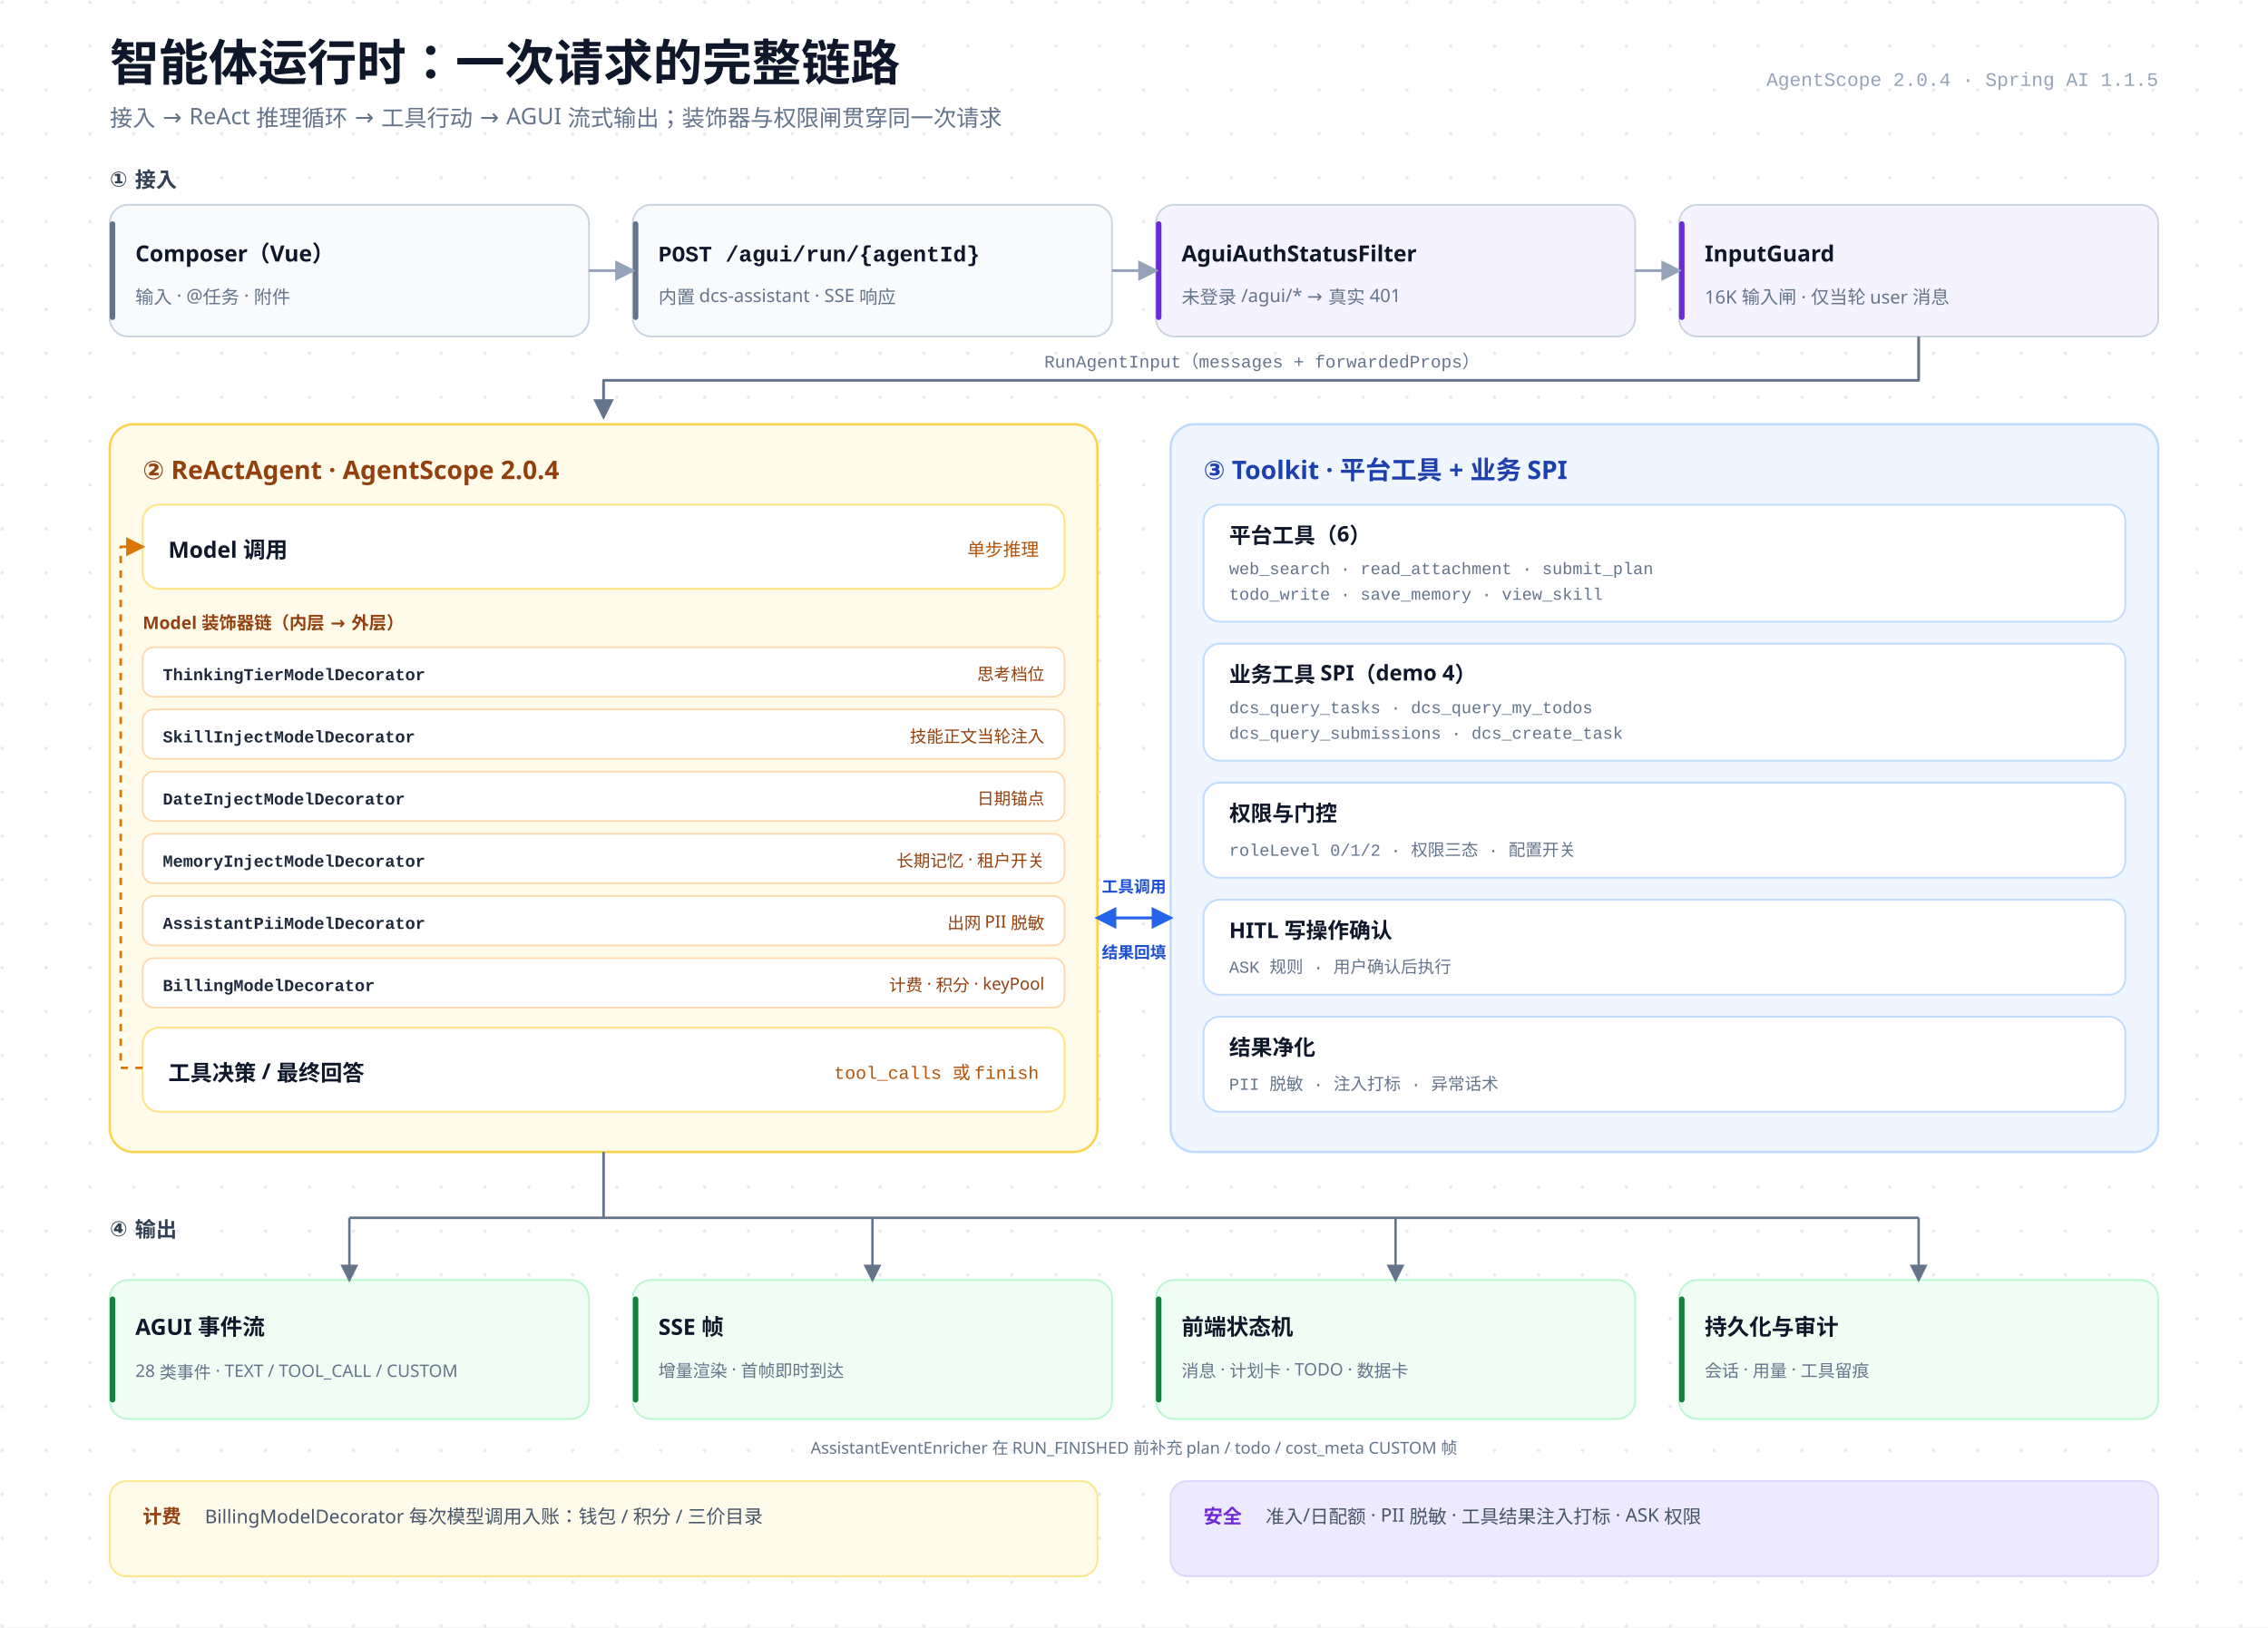
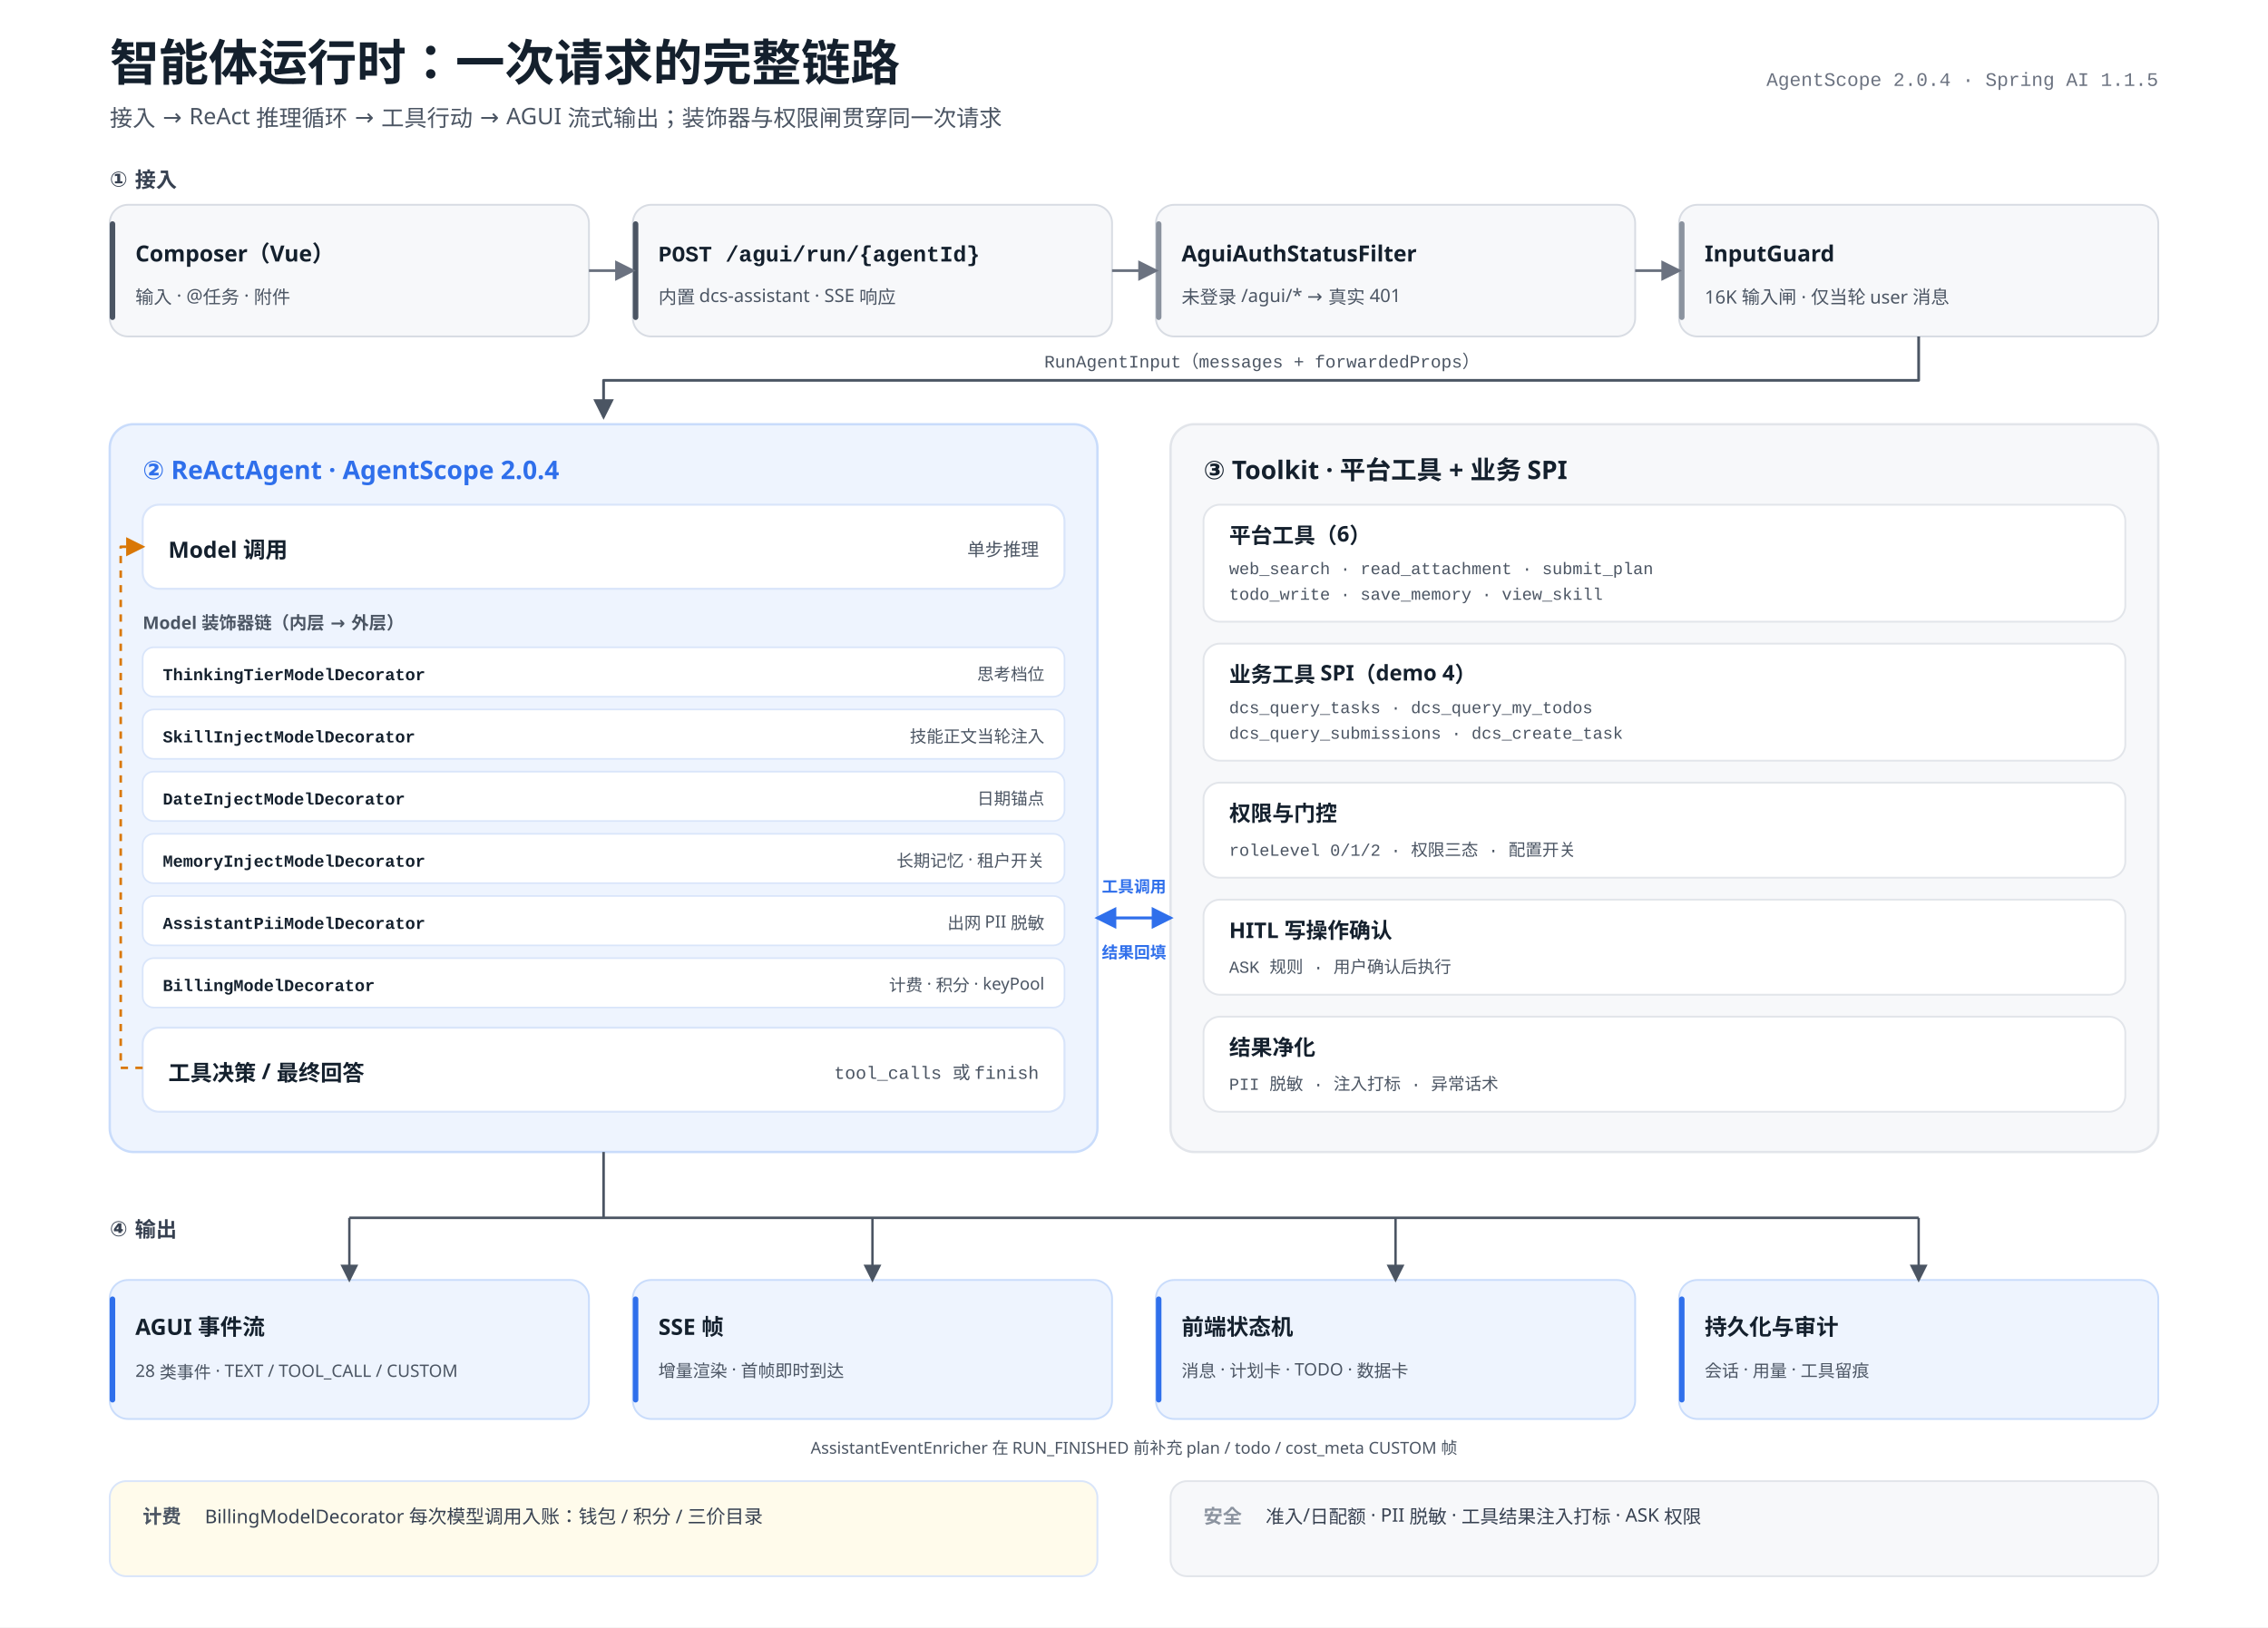
<svg xmlns="http://www.w3.org/2000/svg" width="1240" height="890" viewBox="0 0 1240 890" role="img" aria-label="智能体请求链路">
  <defs>
    <marker id="ar-94a3b8" viewBox="0 0 10 10" refX="8.6" refY="5" markerWidth="7.5" markerHeight="7.5" orient="auto-start-reverse">
-       <path d="M 0 0 L 10 5 L 0 10 z" fill="#94a3b8" />
+       <path d="M 0 0 L 10 5 L 0 10 z" fill="#6b7280" />
    </marker>
    <marker id="ar-64748b" viewBox="0 0 10 10" refX="8.6" refY="5" markerWidth="7.5" markerHeight="7.5" orient="auto-start-reverse">
-       <path d="M 0 0 L 10 5 L 0 10 z" fill="#64748b" />
+       <path d="M 0 0 L 10 5 L 0 10 z" fill="#4b5563" />
    </marker>
    <marker id="ar-475569" viewBox="0 0 10 10" refX="8.6" refY="5" markerWidth="7.5" markerHeight="7.5" orient="auto-start-reverse">
-       <path d="M 0 0 L 10 5 L 0 10 z" fill="#475569" />
+       <path d="M 0 0 L 10 5 L 0 10 z" fill="#374151" />
    </marker>
    <marker id="ar-0f766e" viewBox="0 0 10 10" refX="8.6" refY="5" markerWidth="7.5" markerHeight="7.5" orient="auto-start-reverse">
      <path d="M 0 0 L 10 5 L 0 10 z" fill="#0f766e" />
    </marker>
    <marker id="ar-0d9488" viewBox="0 0 10 10" refX="8.6" refY="5" markerWidth="7.5" markerHeight="7.5" orient="auto-start-reverse">
      <path d="M 0 0 L 10 5 L 0 10 z" fill="#0d9488" />
    </marker>
    <marker id="ar-d97706" viewBox="0 0 10 10" refX="8.6" refY="5" markerWidth="7.5" markerHeight="7.5" orient="auto-start-reverse">
      <path d="M 0 0 L 10 5 L 0 10 z" fill="#d97706" />
    </marker>
    <marker id="ar-b45309" viewBox="0 0 10 10" refX="8.6" refY="5" markerWidth="7.5" markerHeight="7.5" orient="auto-start-reverse">
      <path d="M 0 0 L 10 5 L 0 10 z" fill="#b45309" />
    </marker>
    <marker id="ar-1d4ed8" viewBox="0 0 10 10" refX="8.6" refY="5" markerWidth="7.5" markerHeight="7.5" orient="auto-start-reverse">
-       <path d="M 0 0 L 10 5 L 0 10 z" fill="#1d4ed8" />
+       <path d="M 0 0 L 10 5 L 0 10 z" fill="#2f6feb" />
    </marker>
    <marker id="ar-2563eb" viewBox="0 0 10 10" refX="8.6" refY="5" markerWidth="7.5" markerHeight="7.5" orient="auto-start-reverse">
-       <path d="M 0 0 L 10 5 L 0 10 z" fill="#2563eb" />
+       <path d="M 0 0 L 10 5 L 0 10 z" fill="#2f6feb" />
    </marker>
    <marker id="ar-6d28d9" viewBox="0 0 10 10" refX="8.6" refY="5" markerWidth="7.5" markerHeight="7.5" orient="auto-start-reverse">
-       <path d="M 0 0 L 10 5 L 0 10 z" fill="#6d28d9" />
+       <path d="M 0 0 L 10 5 L 0 10 z" fill="#8b939f" />
    </marker>
    <marker id="ar-15803d" viewBox="0 0 10 10" refX="8.6" refY="5" markerWidth="7.5" markerHeight="7.5" orient="auto-start-reverse">
-       <path d="M 0 0 L 10 5 L 0 10 z" fill="#15803d" />
+       <path d="M 0 0 L 10 5 L 0 10 z" fill="#8b939f" />
    </marker>
    <marker id="ar-cbd5e1" viewBox="0 0 10 10" refX="8.6" refY="5" markerWidth="7.5" markerHeight="7.5" orient="auto-start-reverse">
-       <path d="M 0 0 L 10 5 L 0 10 z" fill="#cbd5e1" />
+       <path d="M 0 0 L 10 5 L 0 10 z" fill="#d8dce3" />
    </marker>
    <marker id="ar-b91c1c" viewBox="0 0 10 10" refX="8.6" refY="5" markerWidth="7.5" markerHeight="7.5" orient="auto-start-reverse">
      <path d="M 0 0 L 10 5 L 0 10 z" fill="#b91c1c" />
    </marker>
    <pattern id="dots" width="24" height="24" patternUnits="userSpaceOnUse">
-       <circle cx="1.2" cy="1.2" r="0.95" fill="#cbd5e1" opacity="0.5" />
+       <circle cx="1.2" cy="1.2" r="0.95" fill="#d8dce3" opacity="0.5" />
    </pattern>
    <filter id="soft" x="-12%" y="-12%" width="130%" height="135%">
-       <feDropShadow dx="0" dy="2.5" stdDeviation="3.2" flood-color="#0f172a" flood-opacity="0.09" />
+       <feDropShadow dx="0" dy="2.5" stdDeviation="3.2" flood-color="#14202d" flood-opacity="0.09" />
    </filter>
  </defs>
  <rect x="0" y="0" width="1240" height="890" rx="0" fill="#ffffff" stroke="none" stroke-width="1.2" />
-   <rect x="0" y="0" width="1240" height="890" rx="0" fill="url(#dots)" stroke="none" stroke-width="1.2" />
-   <text x="60" y="44" font-family="'Noto Sans SC','Source Han Sans SC','PingFang SC','Microsoft YaHei','Hiragino Sans GB',sans-serif" font-size="27" fill="#0f172a" font-weight="700" text-anchor="start">智能体运行时：一次请求的完整链路</text>
-   <text x="60" y="69" font-family="'Noto Sans SC','Source Han Sans SC','PingFang SC','Microsoft YaHei','Hiragino Sans GB',sans-serif" font-size="12.5" fill="#64748b" font-weight="400" text-anchor="start">接入 → ReAct 推理循环 → 工具行动 → AGUI 流式输出；装饰器与权限闸贯穿同一次请求</text>
-   <text x="1180" y="47" font-family="'JetBrains Mono','SFMono-Regular',Consolas,'Liberation Mono','Courier New',monospace" font-size="10.5" fill="#94a3b8" font-weight="400" text-anchor="end">AgentScope 2.0.4 · Spring AI 1.1.5</text>
-   <text x="60" y="102" font-family="'Noto Sans SC','Source Han Sans SC','PingFang SC','Microsoft YaHei','Hiragino Sans GB',sans-serif" font-size="11.5" fill="#334155" font-weight="700" text-anchor="start">① 接入</text>
-   <rect x="60" y="112" width="262" height="72" rx="10" fill="#f8fafc" stroke="#cbd5e1" stroke-width="1.0" />
-   <rect x="60" y="121" width="3" height="54" rx="1.5" fill="#64748b" stroke="none" stroke-width="1.2" />
-   <text x="74" y="143" font-family="'Noto Sans SC','Source Han Sans SC','PingFang SC','Microsoft YaHei','Hiragino Sans GB',sans-serif" font-size="12.2" fill="#0f172a" font-weight="600" text-anchor="start">Composer（Vue）</text>
-   <text x="74" y="166" font-family="'Noto Sans SC','Source Han Sans SC','PingFang SC','Microsoft YaHei','Hiragino Sans GB',sans-serif" font-size="10.0" fill="#64748b" font-weight="400" text-anchor="start">输入 · @任务 · 附件</text>
-   <rect x="346" y="112" width="262" height="72" rx="10" fill="#f8fafc" stroke="#cbd5e1" stroke-width="1.0" />
-   <rect x="346" y="121" width="3" height="54" rx="1.5" fill="#64748b" stroke="none" stroke-width="1.2" />
-   <text x="360" y="143" font-family="'JetBrains Mono','SFMono-Regular',Consolas,'Liberation Mono','Courier New',monospace" font-size="12.2" fill="#0f172a" font-weight="600" text-anchor="start">POST /agui/run/{agentId}</text>
-   <text x="360" y="166" font-family="'Noto Sans SC','Source Han Sans SC','PingFang SC','Microsoft YaHei','Hiragino Sans GB',sans-serif" font-size="10.0" fill="#64748b" font-weight="400" text-anchor="start">内置 dcs-assistant · SSE 响应</text>
-   <rect x="632" y="112" width="262" height="72" rx="10" fill="#f5f3ff" stroke="#cbd5e1" stroke-width="1.0" />
-   <rect x="632" y="121" width="3" height="54" rx="1.5" fill="#6d28d9" stroke="none" stroke-width="1.2" />
-   <text x="646" y="143" font-family="'Noto Sans SC','Source Han Sans SC','PingFang SC','Microsoft YaHei','Hiragino Sans GB',sans-serif" font-size="12.2" fill="#0f172a" font-weight="600" text-anchor="start">AguiAuthStatusFilter</text>
-   <text x="646" y="166" font-family="'Noto Sans SC','Source Han Sans SC','PingFang SC','Microsoft YaHei','Hiragino Sans GB',sans-serif" font-size="10.0" fill="#64748b" font-weight="400" text-anchor="start">未登录 /agui/* → 真实 401</text>
-   <rect x="918" y="112" width="262" height="72" rx="10" fill="#f5f3ff" stroke="#cbd5e1" stroke-width="1.0" />
-   <rect x="918" y="121" width="3" height="54" rx="1.5" fill="#6d28d9" stroke="none" stroke-width="1.2" />
-   <text x="932" y="143" font-family="'Noto Sans SC','Source Han Sans SC','PingFang SC','Microsoft YaHei','Hiragino Sans GB',sans-serif" font-size="12.2" fill="#0f172a" font-weight="600" text-anchor="start">InputGuard</text>
-   <text x="932" y="166" font-family="'Noto Sans SC','Source Han Sans SC','PingFang SC','Microsoft YaHei','Hiragino Sans GB',sans-serif" font-size="10.0" fill="#64748b" font-weight="400" text-anchor="start">16K 输入闸 · 仅当轮 user 消息</text>
-   <line x1="322" y1="148" x2="346" y2="148" stroke="#94a3b8" stroke-width="1.5" marker-end="url(#ar-94a3b8)" />
-   <line x1="608" y1="148" x2="632" y2="148" stroke="#94a3b8" stroke-width="1.5" marker-end="url(#ar-94a3b8)" />
-   <line x1="894" y1="148" x2="918" y2="148" stroke="#94a3b8" stroke-width="1.5" marker-end="url(#ar-94a3b8)" />
-   <path d="M1049 184 L1049 208 L330 208 L330 228" fill="none" stroke="#64748b" stroke-width="1.5" stroke-linejoin="round" marker-end="url(#ar-64748b)" />
-   <text x="690" y="201" font-family="'JetBrains Mono','SFMono-Regular',Consolas,'Liberation Mono','Courier New',monospace" font-size="9.6" fill="#64748b" font-weight="400" text-anchor="middle">RunAgentInput（messages + forwardedProps）</text>
-   <rect x="60" y="232" width="540" height="398" rx="13" fill="#fffbeb" stroke="#fcd34d" stroke-width="1.3" />
-   <text x="78" y="262" font-family="'Noto Sans SC','Source Han Sans SC','PingFang SC','Microsoft YaHei','Hiragino Sans GB',sans-serif" font-size="14" fill="#92400e" font-weight="700" text-anchor="start">② ReActAgent · AgentScope 2.0.4</text>
-   <rect x="78" y="276" width="504" height="46" rx="9" fill="#ffffff" stroke="#fde68a" stroke-width="1.1" />
-   <text x="92" y="305" font-family="'Noto Sans SC','Source Han Sans SC','PingFang SC','Microsoft YaHei','Hiragino Sans GB',sans-serif" font-size="12.2" fill="#0f172a" font-weight="600" text-anchor="start">Model 调用</text>
-   <text x="568" y="304" font-family="'Noto Sans SC','Source Han Sans SC','PingFang SC','Microsoft YaHei','Hiragino Sans GB',sans-serif" font-size="9.8" fill="#b45309" font-weight="400" text-anchor="end">单步推理</text>
-   <text x="78" y="344" font-family="'Noto Sans SC','Source Han Sans SC','PingFang SC','Microsoft YaHei','Hiragino Sans GB',sans-serif" font-size="9.6" fill="#92400e" font-weight="600" text-anchor="start">Model 装饰器链（内层 → 外层）</text>
-   <rect x="78" y="354" width="504" height="27" rx="6" fill="#ffffff" stroke="#fed7aa" stroke-width="0.9" />
-   <text x="89" y="372" font-family="'JetBrains Mono','SFMono-Regular',Consolas,'Liberation Mono','Courier New',monospace" font-size="9.2" fill="#1e293b" font-weight="600" text-anchor="start">ThinkingTierModelDecorator</text>
-   <text x="571" y="372" font-family="'Noto Sans SC','Source Han Sans SC','PingFang SC','Microsoft YaHei','Hiragino Sans GB',sans-serif" font-size="9.2" fill="#92400e" font-weight="400" text-anchor="end">思考档位</text>
-   <rect x="78" y="388" width="504" height="27" rx="6" fill="#ffffff" stroke="#fed7aa" stroke-width="0.9" />
-   <text x="89" y="406" font-family="'JetBrains Mono','SFMono-Regular',Consolas,'Liberation Mono','Courier New',monospace" font-size="9.2" fill="#1e293b" font-weight="600" text-anchor="start">SkillInjectModelDecorator</text>
-   <text x="571" y="406" font-family="'Noto Sans SC','Source Han Sans SC','PingFang SC','Microsoft YaHei','Hiragino Sans GB',sans-serif" font-size="9.2" fill="#92400e" font-weight="400" text-anchor="end">技能正文当轮注入</text>
-   <rect x="78" y="422" width="504" height="27" rx="6" fill="#ffffff" stroke="#fed7aa" stroke-width="0.9" />
-   <text x="89" y="440" font-family="'JetBrains Mono','SFMono-Regular',Consolas,'Liberation Mono','Courier New',monospace" font-size="9.2" fill="#1e293b" font-weight="600" text-anchor="start">DateInjectModelDecorator</text>
-   <text x="571" y="440" font-family="'Noto Sans SC','Source Han Sans SC','PingFang SC','Microsoft YaHei','Hiragino Sans GB',sans-serif" font-size="9.2" fill="#92400e" font-weight="400" text-anchor="end">日期锚点</text>
-   <rect x="78" y="456" width="504" height="27" rx="6" fill="#ffffff" stroke="#fed7aa" stroke-width="0.9" />
-   <text x="89" y="474" font-family="'JetBrains Mono','SFMono-Regular',Consolas,'Liberation Mono','Courier New',monospace" font-size="9.2" fill="#1e293b" font-weight="600" text-anchor="start">MemoryInjectModelDecorator</text>
-   <text x="571" y="474" font-family="'Noto Sans SC','Source Han Sans SC','PingFang SC','Microsoft YaHei','Hiragino Sans GB',sans-serif" font-size="9.2" fill="#92400e" font-weight="400" text-anchor="end">长期记忆 · 租户开关</text>
-   <rect x="78" y="490" width="504" height="27" rx="6" fill="#ffffff" stroke="#fed7aa" stroke-width="0.9" />
-   <text x="89" y="508" font-family="'JetBrains Mono','SFMono-Regular',Consolas,'Liberation Mono','Courier New',monospace" font-size="9.2" fill="#1e293b" font-weight="600" text-anchor="start">AssistantPiiModelDecorator</text>
-   <text x="571" y="508" font-family="'Noto Sans SC','Source Han Sans SC','PingFang SC','Microsoft YaHei','Hiragino Sans GB',sans-serif" font-size="9.2" fill="#92400e" font-weight="400" text-anchor="end">出网 PII 脱敏</text>
-   <rect x="78" y="524" width="504" height="27" rx="6" fill="#ffffff" stroke="#fed7aa" stroke-width="0.9" />
-   <text x="89" y="542" font-family="'JetBrains Mono','SFMono-Regular',Consolas,'Liberation Mono','Courier New',monospace" font-size="9.2" fill="#1e293b" font-weight="600" text-anchor="start">BillingModelDecorator</text>
-   <text x="571" y="542" font-family="'Noto Sans SC','Source Han Sans SC','PingFang SC','Microsoft YaHei','Hiragino Sans GB',sans-serif" font-size="9.2" fill="#92400e" font-weight="400" text-anchor="end">计费 · 积分 · keyPool</text>
-   <rect x="78" y="562" width="504" height="46" rx="9" fill="#ffffff" stroke="#fde68a" stroke-width="1.1" />
-   <text x="92" y="591" font-family="'Noto Sans SC','Source Han Sans SC','PingFang SC','Microsoft YaHei','Hiragino Sans GB',sans-serif" font-size="12.0" fill="#0f172a" font-weight="600" text-anchor="start">工具决策 / 最终回答</text>
-   <text x="568" y="590" font-family="'JetBrains Mono','SFMono-Regular',Consolas,'Liberation Mono','Courier New',monospace" font-size="9.8" fill="#b45309" font-weight="400" text-anchor="end">tool_calls 或 finish</text>
+   <text x="60" y="44" font-family="'Noto Sans SC','Source Han Sans SC','PingFang SC','Microsoft YaHei','Hiragino Sans GB',sans-serif" font-size="27" fill="#14202d" font-weight="700" text-anchor="start">智能体运行时：一次请求的完整链路</text>
+   <text x="60" y="69" font-family="'Noto Sans SC','Source Han Sans SC','PingFang SC','Microsoft YaHei','Hiragino Sans GB',sans-serif" font-size="12.5" fill="#4b5563" font-weight="400" text-anchor="start">接入 → ReAct 推理循环 → 工具行动 → AGUI 流式输出；装饰器与权限闸贯穿同一次请求</text>
+   <text x="1180" y="47" font-family="'JetBrains Mono','SFMono-Regular',Consolas,'Liberation Mono','Courier New',monospace" font-size="10.5" fill="#6b7280" font-weight="400" text-anchor="end">AgentScope 2.0.4 · Spring AI 1.1.5</text>
+   <text x="60" y="102" font-family="'Noto Sans SC','Source Han Sans SC','PingFang SC','Microsoft YaHei','Hiragino Sans GB',sans-serif" font-size="11.5" fill="#374151" font-weight="700" text-anchor="start">① 接入</text>
+   <rect x="60" y="112" width="262" height="72" rx="10" fill="#f7f8fa" stroke="#d8dce3" stroke-width="1.0" />
+   <rect x="60" y="121" width="3" height="54" rx="1.5" fill="#4b5563" stroke="none" stroke-width="1.2" />
+   <text x="74" y="143" font-family="'Noto Sans SC','Source Han Sans SC','PingFang SC','Microsoft YaHei','Hiragino Sans GB',sans-serif" font-size="12.2" fill="#14202d" font-weight="600" text-anchor="start">Composer（Vue）</text>
+   <text x="74" y="166" font-family="'Noto Sans SC','Source Han Sans SC','PingFang SC','Microsoft YaHei','Hiragino Sans GB',sans-serif" font-size="10.0" fill="#4b5563" font-weight="400" text-anchor="start">输入 · @任务 · 附件</text>
+   <rect x="346" y="112" width="262" height="72" rx="10" fill="#f7f8fa" stroke="#d8dce3" stroke-width="1.0" />
+   <rect x="346" y="121" width="3" height="54" rx="1.5" fill="#4b5563" stroke="none" stroke-width="1.2" />
+   <text x="360" y="143" font-family="'JetBrains Mono','SFMono-Regular',Consolas,'Liberation Mono','Courier New',monospace" font-size="12.2" fill="#14202d" font-weight="600" text-anchor="start">POST /agui/run/{agentId}</text>
+   <text x="360" y="166" font-family="'Noto Sans SC','Source Han Sans SC','PingFang SC','Microsoft YaHei','Hiragino Sans GB',sans-serif" font-size="10.0" fill="#4b5563" font-weight="400" text-anchor="start">内置 dcs-assistant · SSE 响应</text>
+   <rect x="632" y="112" width="262" height="72" rx="10" fill="#f7f8fa" stroke="#d8dce3" stroke-width="1.0" />
+   <rect x="632" y="121" width="3" height="54" rx="1.5" fill="#8b939f" stroke="none" stroke-width="1.2" />
+   <text x="646" y="143" font-family="'Noto Sans SC','Source Han Sans SC','PingFang SC','Microsoft YaHei','Hiragino Sans GB',sans-serif" font-size="12.2" fill="#14202d" font-weight="600" text-anchor="start">AguiAuthStatusFilter</text>
+   <text x="646" y="166" font-family="'Noto Sans SC','Source Han Sans SC','PingFang SC','Microsoft YaHei','Hiragino Sans GB',sans-serif" font-size="10.0" fill="#4b5563" font-weight="400" text-anchor="start">未登录 /agui/* → 真实 401</text>
+   <rect x="918" y="112" width="262" height="72" rx="10" fill="#f7f8fa" stroke="#d8dce3" stroke-width="1.0" />
+   <rect x="918" y="121" width="3" height="54" rx="1.5" fill="#8b939f" stroke="none" stroke-width="1.2" />
+   <text x="932" y="143" font-family="'Noto Sans SC','Source Han Sans SC','PingFang SC','Microsoft YaHei','Hiragino Sans GB',sans-serif" font-size="12.2" fill="#14202d" font-weight="600" text-anchor="start">InputGuard</text>
+   <text x="932" y="166" font-family="'Noto Sans SC','Source Han Sans SC','PingFang SC','Microsoft YaHei','Hiragino Sans GB',sans-serif" font-size="10.0" fill="#4b5563" font-weight="400" text-anchor="start">16K 输入闸 · 仅当轮 user 消息</text>
+   <line x1="322" y1="148" x2="346" y2="148" stroke="#6b7280" stroke-width="1.5" marker-end="url(#ar-94a3b8)" />
+   <line x1="608" y1="148" x2="632" y2="148" stroke="#6b7280" stroke-width="1.5" marker-end="url(#ar-94a3b8)" />
+   <line x1="894" y1="148" x2="918" y2="148" stroke="#6b7280" stroke-width="1.5" marker-end="url(#ar-94a3b8)" />
+   <path d="M1049 184 L1049 208 L330 208 L330 228" fill="none" stroke="#4b5563" stroke-width="1.5" stroke-linejoin="round" marker-end="url(#ar-64748b)" />
+   <text x="690" y="201" font-family="'JetBrains Mono','SFMono-Regular',Consolas,'Liberation Mono','Courier New',monospace" font-size="9.6" fill="#4b5563" font-weight="400" text-anchor="middle">RunAgentInput（messages + forwardedProps）</text>
+   <rect x="60" y="232" width="540" height="398" rx="13" fill="#eef4fe" stroke="#c9dcfb" stroke-width="1.3" />
+   <text x="78" y="262" font-family="'Noto Sans SC','Source Han Sans SC','PingFang SC','Microsoft YaHei','Hiragino Sans GB',sans-serif" font-size="14" fill="#2f6feb" font-weight="700" text-anchor="start">② ReActAgent · AgentScope 2.0.4</text>
+   <rect x="78" y="276" width="504" height="46" rx="9" fill="#ffffff" stroke="#d9e5fa" stroke-width="1.1" />
+   <text x="92" y="305" font-family="'Noto Sans SC','Source Han Sans SC','PingFang SC','Microsoft YaHei','Hiragino Sans GB',sans-serif" font-size="12.2" fill="#14202d" font-weight="600" text-anchor="start">Model 调用</text>
+   <text x="568" y="304" font-family="'Noto Sans SC','Source Han Sans SC','PingFang SC','Microsoft YaHei','Hiragino Sans GB',sans-serif" font-size="9.8" fill="#4b5563" font-weight="400" text-anchor="end">单步推理</text>
+   <text x="78" y="344" font-family="'Noto Sans SC','Source Han Sans SC','PingFang SC','Microsoft YaHei','Hiragino Sans GB',sans-serif" font-size="9.6" fill="#4b5563" font-weight="600" text-anchor="start">Model 装饰器链（内层 → 外层）</text>
+   <rect x="78" y="354" width="504" height="27" rx="6" fill="#ffffff" stroke="#d9e5fa" stroke-width="0.9" />
+   <text x="89" y="372" font-family="'JetBrains Mono','SFMono-Regular',Consolas,'Liberation Mono','Courier New',monospace" font-size="9.2" fill="#14202d" font-weight="600" text-anchor="start">ThinkingTierModelDecorator</text>
+   <text x="571" y="372" font-family="'Noto Sans SC','Source Han Sans SC','PingFang SC','Microsoft YaHei','Hiragino Sans GB',sans-serif" font-size="9.2" fill="#4b5563" font-weight="400" text-anchor="end">思考档位</text>
+   <rect x="78" y="388" width="504" height="27" rx="6" fill="#ffffff" stroke="#d9e5fa" stroke-width="0.9" />
+   <text x="89" y="406" font-family="'JetBrains Mono','SFMono-Regular',Consolas,'Liberation Mono','Courier New',monospace" font-size="9.2" fill="#14202d" font-weight="600" text-anchor="start">SkillInjectModelDecorator</text>
+   <text x="571" y="406" font-family="'Noto Sans SC','Source Han Sans SC','PingFang SC','Microsoft YaHei','Hiragino Sans GB',sans-serif" font-size="9.2" fill="#4b5563" font-weight="400" text-anchor="end">技能正文当轮注入</text>
+   <rect x="78" y="422" width="504" height="27" rx="6" fill="#ffffff" stroke="#d9e5fa" stroke-width="0.9" />
+   <text x="89" y="440" font-family="'JetBrains Mono','SFMono-Regular',Consolas,'Liberation Mono','Courier New',monospace" font-size="9.2" fill="#14202d" font-weight="600" text-anchor="start">DateInjectModelDecorator</text>
+   <text x="571" y="440" font-family="'Noto Sans SC','Source Han Sans SC','PingFang SC','Microsoft YaHei','Hiragino Sans GB',sans-serif" font-size="9.2" fill="#4b5563" font-weight="400" text-anchor="end">日期锚点</text>
+   <rect x="78" y="456" width="504" height="27" rx="6" fill="#ffffff" stroke="#d9e5fa" stroke-width="0.9" />
+   <text x="89" y="474" font-family="'JetBrains Mono','SFMono-Regular',Consolas,'Liberation Mono','Courier New',monospace" font-size="9.2" fill="#14202d" font-weight="600" text-anchor="start">MemoryInjectModelDecorator</text>
+   <text x="571" y="474" font-family="'Noto Sans SC','Source Han Sans SC','PingFang SC','Microsoft YaHei','Hiragino Sans GB',sans-serif" font-size="9.2" fill="#4b5563" font-weight="400" text-anchor="end">长期记忆 · 租户开关</text>
+   <rect x="78" y="490" width="504" height="27" rx="6" fill="#ffffff" stroke="#d9e5fa" stroke-width="0.9" />
+   <text x="89" y="508" font-family="'JetBrains Mono','SFMono-Regular',Consolas,'Liberation Mono','Courier New',monospace" font-size="9.2" fill="#14202d" font-weight="600" text-anchor="start">AssistantPiiModelDecorator</text>
+   <text x="571" y="508" font-family="'Noto Sans SC','Source Han Sans SC','PingFang SC','Microsoft YaHei','Hiragino Sans GB',sans-serif" font-size="9.2" fill="#4b5563" font-weight="400" text-anchor="end">出网 PII 脱敏</text>
+   <rect x="78" y="524" width="504" height="27" rx="6" fill="#ffffff" stroke="#d9e5fa" stroke-width="0.9" />
+   <text x="89" y="542" font-family="'JetBrains Mono','SFMono-Regular',Consolas,'Liberation Mono','Courier New',monospace" font-size="9.2" fill="#14202d" font-weight="600" text-anchor="start">BillingModelDecorator</text>
+   <text x="571" y="542" font-family="'Noto Sans SC','Source Han Sans SC','PingFang SC','Microsoft YaHei','Hiragino Sans GB',sans-serif" font-size="9.2" fill="#4b5563" font-weight="400" text-anchor="end">计费 · 积分 · keyPool</text>
+   <rect x="78" y="562" width="504" height="46" rx="9" fill="#ffffff" stroke="#d9e5fa" stroke-width="1.1" />
+   <text x="92" y="591" font-family="'Noto Sans SC','Source Han Sans SC','PingFang SC','Microsoft YaHei','Hiragino Sans GB',sans-serif" font-size="12.0" fill="#14202d" font-weight="600" text-anchor="start">工具决策 / 最终回答</text>
+   <text x="568" y="590" font-family="'JetBrains Mono','SFMono-Regular',Consolas,'Liberation Mono','Courier New',monospace" font-size="9.8" fill="#4b5563" font-weight="400" text-anchor="end">tool_calls 或 finish</text>
  <path d="M78 584 L66 584 L66 299 L78 299" fill="none" stroke="#d97706" stroke-width="1.4" stroke-linejoin="round" stroke-dasharray="4 4" marker-end="url(#ar-d97706)" />
-   <rect x="640" y="232" width="540" height="398" rx="13" fill="#eff6ff" stroke="#bfdbfe" stroke-width="1.3" />
-   <text x="658" y="262" font-family="'Noto Sans SC','Source Han Sans SC','PingFang SC','Microsoft YaHei','Hiragino Sans GB',sans-serif" font-size="14" fill="#1e40af" font-weight="700" text-anchor="start">③ Toolkit · 平台工具 + 业务 SPI</text>
-   <rect x="658" y="276" width="504" height="64" rx="9" fill="#ffffff" stroke="#bfdbfe" stroke-width="1.0" />
-   <text x="672" y="297" font-family="'Noto Sans SC','Source Han Sans SC','PingFang SC','Microsoft YaHei','Hiragino Sans GB',sans-serif" font-size="11.8" fill="#0f172a" font-weight="600" text-anchor="start">平台工具（6）</text>
-   <text x="672" y="314" font-family="'JetBrains Mono','SFMono-Regular',Consolas,'Liberation Mono','Courier New',monospace" font-size="9.2" fill="#64748b" font-weight="400" text-anchor="start">web_search · read_attachment · submit_plan</text>
-   <text x="672" y="328" font-family="'JetBrains Mono','SFMono-Regular',Consolas,'Liberation Mono','Courier New',monospace" font-size="9.2" fill="#64748b" font-weight="400" text-anchor="start">todo_write · save_memory · view_skill</text>
-   <rect x="658" y="352" width="504" height="64" rx="9" fill="#ffffff" stroke="#bfdbfe" stroke-width="1.0" />
-   <text x="672" y="373" font-family="'Noto Sans SC','Source Han Sans SC','PingFang SC','Microsoft YaHei','Hiragino Sans GB',sans-serif" font-size="11.8" fill="#0f172a" font-weight="600" text-anchor="start">业务工具 SPI（demo 4）</text>
-   <text x="672" y="390" font-family="'JetBrains Mono','SFMono-Regular',Consolas,'Liberation Mono','Courier New',monospace" font-size="9.2" fill="#64748b" font-weight="400" text-anchor="start">dcs_query_tasks · dcs_query_my_todos</text>
-   <text x="672" y="404" font-family="'JetBrains Mono','SFMono-Regular',Consolas,'Liberation Mono','Courier New',monospace" font-size="9.2" fill="#64748b" font-weight="400" text-anchor="start">dcs_query_submissions · dcs_create_task</text>
-   <rect x="658" y="428" width="504" height="52" rx="9" fill="#ffffff" stroke="#bfdbfe" stroke-width="1.0" />
-   <text x="672" y="449" font-family="'Noto Sans SC','Source Han Sans SC','PingFang SC','Microsoft YaHei','Hiragino Sans GB',sans-serif" font-size="11.8" fill="#0f172a" font-weight="600" text-anchor="start">权限与门控</text>
-   <text x="672" y="468" font-family="'JetBrains Mono','SFMono-Regular',Consolas,'Liberation Mono','Courier New',monospace" font-size="9.2" fill="#64748b" font-weight="400" text-anchor="start">roleLevel 0/1/2 · 权限三态 · 配置开关</text>
-   <rect x="658" y="492" width="504" height="52" rx="9" fill="#ffffff" stroke="#bfdbfe" stroke-width="1.0" />
-   <text x="672" y="513" font-family="'Noto Sans SC','Source Han Sans SC','PingFang SC','Microsoft YaHei','Hiragino Sans GB',sans-serif" font-size="11.8" fill="#0f172a" font-weight="600" text-anchor="start">HITL 写操作确认</text>
-   <text x="672" y="532" font-family="'JetBrains Mono','SFMono-Regular',Consolas,'Liberation Mono','Courier New',monospace" font-size="9.2" fill="#64748b" font-weight="400" text-anchor="start">ASK 规则 · 用户确认后执行</text>
-   <rect x="658" y="556" width="504" height="52" rx="9" fill="#ffffff" stroke="#bfdbfe" stroke-width="1.0" />
-   <text x="672" y="577" font-family="'Noto Sans SC','Source Han Sans SC','PingFang SC','Microsoft YaHei','Hiragino Sans GB',sans-serif" font-size="11.8" fill="#0f172a" font-weight="600" text-anchor="start">结果净化</text>
-   <text x="672" y="596" font-family="'JetBrains Mono','SFMono-Regular',Consolas,'Liberation Mono','Courier New',monospace" font-size="9.2" fill="#64748b" font-weight="400" text-anchor="start">PII 脱敏 · 注入打标 · 异常话术</text>
-   <line x1="600" y1="502" x2="640" y2="502" stroke="#2563eb" stroke-width="1.6" marker-end="url(#ar-2563eb)" marker-start="url(#ar-2563eb)" />
-   <text x="620" y="488" font-family="'Noto Sans SC','Source Han Sans SC','PingFang SC','Microsoft YaHei','Hiragino Sans GB',sans-serif" font-size="8.8" fill="#1d4ed8" font-weight="600" text-anchor="middle">工具调用</text>
-   <text x="620" y="524" font-family="'Noto Sans SC','Source Han Sans SC','PingFang SC','Microsoft YaHei','Hiragino Sans GB',sans-serif" font-size="8.8" fill="#1d4ed8" font-weight="600" text-anchor="middle">结果回填</text>
-   <text x="60" y="676" font-family="'Noto Sans SC','Source Han Sans SC','PingFang SC','Microsoft YaHei','Hiragino Sans GB',sans-serif" font-size="11.5" fill="#334155" font-weight="700" text-anchor="start">④ 输出</text>
-   <path d="M330 630 L330 666 M191 666 L1049 666" fill="none" stroke="#64748b" stroke-width="1.4" stroke-linejoin="round" />
-   <rect x="60" y="700" width="262" height="76" rx="10" fill="#f0fdf4" stroke="#bbf7d0" stroke-width="1.0" />
-   <rect x="60" y="709" width="3" height="58" rx="1.5" fill="#15803d" stroke="none" stroke-width="1.2" />
-   <text x="74" y="730" font-family="'Noto Sans SC','Source Han Sans SC','PingFang SC','Microsoft YaHei','Hiragino Sans GB',sans-serif" font-size="12.2" fill="#0f172a" font-weight="600" text-anchor="start">AGUI 事件流</text>
-   <text x="74" y="753" font-family="'Noto Sans SC','Source Han Sans SC','PingFang SC','Microsoft YaHei','Hiragino Sans GB',sans-serif" font-size="9.4" fill="#64748b" font-weight="400" text-anchor="start">28 类事件 · TEXT / TOOL_CALL / CUSTOM</text>
-   <line x1="191" y1="666" x2="191" y2="700" stroke="#64748b" stroke-width="1.3" marker-end="url(#ar-64748b)" />
-   <rect x="346" y="700" width="262" height="76" rx="10" fill="#f0fdf4" stroke="#bbf7d0" stroke-width="1.0" />
-   <rect x="346" y="709" width="3" height="58" rx="1.5" fill="#15803d" stroke="none" stroke-width="1.2" />
-   <text x="360" y="730" font-family="'Noto Sans SC','Source Han Sans SC','PingFang SC','Microsoft YaHei','Hiragino Sans GB',sans-serif" font-size="12.2" fill="#0f172a" font-weight="600" text-anchor="start">SSE 帧</text>
-   <text x="360" y="753" font-family="'Noto Sans SC','Source Han Sans SC','PingFang SC','Microsoft YaHei','Hiragino Sans GB',sans-serif" font-size="9.4" fill="#64748b" font-weight="400" text-anchor="start">增量渲染 · 首帧即时到达</text>
-   <line x1="477" y1="666" x2="477" y2="700" stroke="#64748b" stroke-width="1.3" marker-end="url(#ar-64748b)" />
-   <rect x="632" y="700" width="262" height="76" rx="10" fill="#f0fdf4" stroke="#bbf7d0" stroke-width="1.0" />
-   <rect x="632" y="709" width="3" height="58" rx="1.5" fill="#15803d" stroke="none" stroke-width="1.2" />
-   <text x="646" y="730" font-family="'Noto Sans SC','Source Han Sans SC','PingFang SC','Microsoft YaHei','Hiragino Sans GB',sans-serif" font-size="12.2" fill="#0f172a" font-weight="600" text-anchor="start">前端状态机</text>
-   <text x="646" y="753" font-family="'Noto Sans SC','Source Han Sans SC','PingFang SC','Microsoft YaHei','Hiragino Sans GB',sans-serif" font-size="9.4" fill="#64748b" font-weight="400" text-anchor="start">消息 · 计划卡 · TODO · 数据卡</text>
-   <line x1="763" y1="666" x2="763" y2="700" stroke="#64748b" stroke-width="1.3" marker-end="url(#ar-64748b)" />
-   <rect x="918" y="700" width="262" height="76" rx="10" fill="#f0fdf4" stroke="#bbf7d0" stroke-width="1.0" />
-   <rect x="918" y="709" width="3" height="58" rx="1.5" fill="#15803d" stroke="none" stroke-width="1.2" />
-   <text x="932" y="730" font-family="'Noto Sans SC','Source Han Sans SC','PingFang SC','Microsoft YaHei','Hiragino Sans GB',sans-serif" font-size="12.2" fill="#0f172a" font-weight="600" text-anchor="start">持久化与审计</text>
-   <text x="932" y="753" font-family="'Noto Sans SC','Source Han Sans SC','PingFang SC','Microsoft YaHei','Hiragino Sans GB',sans-serif" font-size="9.4" fill="#64748b" font-weight="400" text-anchor="start">会话 · 用量 · 工具留痕</text>
-   <line x1="1049" y1="666" x2="1049" y2="700" stroke="#64748b" stroke-width="1.3" marker-end="url(#ar-64748b)" />
-   <rect x="60" y="810" width="540" height="52" rx="9" fill="#fffbeb" stroke="#fde68a" stroke-width="1.0" />
-   <text x="78" y="833" font-family="'Noto Sans SC','Source Han Sans SC','PingFang SC','Microsoft YaHei','Hiragino Sans GB',sans-serif" font-size="10.5" fill="#92400e" font-weight="700" text-anchor="start">计费</text>
-   <text x="112" y="833" font-family="'Noto Sans SC','Source Han Sans SC','PingFang SC','Microsoft YaHei','Hiragino Sans GB',sans-serif" font-size="10.3" fill="#475569" font-weight="400" text-anchor="start">BillingModelDecorator 每次模型调用入账：钱包 / 积分 / 三价目录</text>
-   <rect x="640" y="810" width="540" height="52" rx="9" fill="#ede9fe" stroke="#ddd6fe" stroke-width="1.0" />
-   <text x="658" y="833" font-family="'Noto Sans SC','Source Han Sans SC','PingFang SC','Microsoft YaHei','Hiragino Sans GB',sans-serif" font-size="10.5" fill="#6d28d9" font-weight="700" text-anchor="start">安全</text>
-   <text x="692" y="833" font-family="'Noto Sans SC','Source Han Sans SC','PingFang SC','Microsoft YaHei','Hiragino Sans GB',sans-serif" font-size="10.2" fill="#475569" font-weight="400" text-anchor="start">准入/日配额 · PII 脱敏 · 工具结果注入打标 · ASK 权限</text>
-   <text x="620" y="795" font-family="'Noto Sans SC','Source Han Sans SC','PingFang SC','Microsoft YaHei','Hiragino Sans GB',sans-serif" font-size="9.0" fill="#64748b" font-weight="400" text-anchor="middle">AssistantEventEnricher 在 RUN_FINISHED 前补充 plan / todo / cost_meta CUSTOM 帧</text>
+   <rect x="640" y="232" width="540" height="398" rx="13" fill="#f7f8fa" stroke="#e2e5ea" stroke-width="1.3" />
+   <text x="658" y="262" font-family="'Noto Sans SC','Source Han Sans SC','PingFang SC','Microsoft YaHei','Hiragino Sans GB',sans-serif" font-size="14" fill="#14202d" font-weight="700" text-anchor="start">③ Toolkit · 平台工具 + 业务 SPI</text>
+   <rect x="658" y="276" width="504" height="64" rx="9" fill="#ffffff" stroke="#e2e5ea" stroke-width="1.0" />
+   <text x="672" y="297" font-family="'Noto Sans SC','Source Han Sans SC','PingFang SC','Microsoft YaHei','Hiragino Sans GB',sans-serif" font-size="11.8" fill="#14202d" font-weight="600" text-anchor="start">平台工具（6）</text>
+   <text x="672" y="314" font-family="'JetBrains Mono','SFMono-Regular',Consolas,'Liberation Mono','Courier New',monospace" font-size="9.2" fill="#4b5563" font-weight="400" text-anchor="start">web_search · read_attachment · submit_plan</text>
+   <text x="672" y="328" font-family="'JetBrains Mono','SFMono-Regular',Consolas,'Liberation Mono','Courier New',monospace" font-size="9.2" fill="#4b5563" font-weight="400" text-anchor="start">todo_write · save_memory · view_skill</text>
+   <rect x="658" y="352" width="504" height="64" rx="9" fill="#ffffff" stroke="#e2e5ea" stroke-width="1.0" />
+   <text x="672" y="373" font-family="'Noto Sans SC','Source Han Sans SC','PingFang SC','Microsoft YaHei','Hiragino Sans GB',sans-serif" font-size="11.8" fill="#14202d" font-weight="600" text-anchor="start">业务工具 SPI（demo 4）</text>
+   <text x="672" y="390" font-family="'JetBrains Mono','SFMono-Regular',Consolas,'Liberation Mono','Courier New',monospace" font-size="9.2" fill="#4b5563" font-weight="400" text-anchor="start">dcs_query_tasks · dcs_query_my_todos</text>
+   <text x="672" y="404" font-family="'JetBrains Mono','SFMono-Regular',Consolas,'Liberation Mono','Courier New',monospace" font-size="9.2" fill="#4b5563" font-weight="400" text-anchor="start">dcs_query_submissions · dcs_create_task</text>
+   <rect x="658" y="428" width="504" height="52" rx="9" fill="#ffffff" stroke="#e2e5ea" stroke-width="1.0" />
+   <text x="672" y="449" font-family="'Noto Sans SC','Source Han Sans SC','PingFang SC','Microsoft YaHei','Hiragino Sans GB',sans-serif" font-size="11.8" fill="#14202d" font-weight="600" text-anchor="start">权限与门控</text>
+   <text x="672" y="468" font-family="'JetBrains Mono','SFMono-Regular',Consolas,'Liberation Mono','Courier New',monospace" font-size="9.2" fill="#4b5563" font-weight="400" text-anchor="start">roleLevel 0/1/2 · 权限三态 · 配置开关</text>
+   <rect x="658" y="492" width="504" height="52" rx="9" fill="#ffffff" stroke="#e2e5ea" stroke-width="1.0" />
+   <text x="672" y="513" font-family="'Noto Sans SC','Source Han Sans SC','PingFang SC','Microsoft YaHei','Hiragino Sans GB',sans-serif" font-size="11.8" fill="#14202d" font-weight="600" text-anchor="start">HITL 写操作确认</text>
+   <text x="672" y="532" font-family="'JetBrains Mono','SFMono-Regular',Consolas,'Liberation Mono','Courier New',monospace" font-size="9.2" fill="#4b5563" font-weight="400" text-anchor="start">ASK 规则 · 用户确认后执行</text>
+   <rect x="658" y="556" width="504" height="52" rx="9" fill="#ffffff" stroke="#e2e5ea" stroke-width="1.0" />
+   <text x="672" y="577" font-family="'Noto Sans SC','Source Han Sans SC','PingFang SC','Microsoft YaHei','Hiragino Sans GB',sans-serif" font-size="11.8" fill="#14202d" font-weight="600" text-anchor="start">结果净化</text>
+   <text x="672" y="596" font-family="'JetBrains Mono','SFMono-Regular',Consolas,'Liberation Mono','Courier New',monospace" font-size="9.2" fill="#4b5563" font-weight="400" text-anchor="start">PII 脱敏 · 注入打标 · 异常话术</text>
+   <line x1="600" y1="502" x2="640" y2="502" stroke="#2f6feb" stroke-width="1.6" marker-end="url(#ar-2563eb)" marker-start="url(#ar-2563eb)" />
+   <text x="620" y="488" font-family="'Noto Sans SC','Source Han Sans SC','PingFang SC','Microsoft YaHei','Hiragino Sans GB',sans-serif" font-size="8.8" fill="#2f6feb" font-weight="600" text-anchor="middle">工具调用</text>
+   <text x="620" y="524" font-family="'Noto Sans SC','Source Han Sans SC','PingFang SC','Microsoft YaHei','Hiragino Sans GB',sans-serif" font-size="8.8" fill="#2f6feb" font-weight="600" text-anchor="middle">结果回填</text>
+   <text x="60" y="676" font-family="'Noto Sans SC','Source Han Sans SC','PingFang SC','Microsoft YaHei','Hiragino Sans GB',sans-serif" font-size="11.5" fill="#374151" font-weight="700" text-anchor="start">④ 输出</text>
+   <path d="M330 630 L330 666 M191 666 L1049 666" fill="none" stroke="#4b5563" stroke-width="1.4" stroke-linejoin="round" />
+   <rect x="60" y="700" width="262" height="76" rx="10" fill="#eef4fe" stroke="#c9dcfb" stroke-width="1.0" />
+   <rect x="60" y="709" width="3" height="58" rx="1.5" fill="#2f6feb" stroke="none" stroke-width="1.2" />
+   <text x="74" y="730" font-family="'Noto Sans SC','Source Han Sans SC','PingFang SC','Microsoft YaHei','Hiragino Sans GB',sans-serif" font-size="12.2" fill="#14202d" font-weight="600" text-anchor="start">AGUI 事件流</text>
+   <text x="74" y="753" font-family="'Noto Sans SC','Source Han Sans SC','PingFang SC','Microsoft YaHei','Hiragino Sans GB',sans-serif" font-size="9.4" fill="#4b5563" font-weight="400" text-anchor="start">28 类事件 · TEXT / TOOL_CALL / CUSTOM</text>
+   <line x1="191" y1="666" x2="191" y2="700" stroke="#4b5563" stroke-width="1.3" marker-end="url(#ar-64748b)" />
+   <rect x="346" y="700" width="262" height="76" rx="10" fill="#eef4fe" stroke="#c9dcfb" stroke-width="1.0" />
+   <rect x="346" y="709" width="3" height="58" rx="1.5" fill="#2f6feb" stroke="none" stroke-width="1.2" />
+   <text x="360" y="730" font-family="'Noto Sans SC','Source Han Sans SC','PingFang SC','Microsoft YaHei','Hiragino Sans GB',sans-serif" font-size="12.2" fill="#14202d" font-weight="600" text-anchor="start">SSE 帧</text>
+   <text x="360" y="753" font-family="'Noto Sans SC','Source Han Sans SC','PingFang SC','Microsoft YaHei','Hiragino Sans GB',sans-serif" font-size="9.4" fill="#4b5563" font-weight="400" text-anchor="start">增量渲染 · 首帧即时到达</text>
+   <line x1="477" y1="666" x2="477" y2="700" stroke="#4b5563" stroke-width="1.3" marker-end="url(#ar-64748b)" />
+   <rect x="632" y="700" width="262" height="76" rx="10" fill="#eef4fe" stroke="#c9dcfb" stroke-width="1.0" />
+   <rect x="632" y="709" width="3" height="58" rx="1.5" fill="#2f6feb" stroke="none" stroke-width="1.2" />
+   <text x="646" y="730" font-family="'Noto Sans SC','Source Han Sans SC','PingFang SC','Microsoft YaHei','Hiragino Sans GB',sans-serif" font-size="12.2" fill="#14202d" font-weight="600" text-anchor="start">前端状态机</text>
+   <text x="646" y="753" font-family="'Noto Sans SC','Source Han Sans SC','PingFang SC','Microsoft YaHei','Hiragino Sans GB',sans-serif" font-size="9.4" fill="#4b5563" font-weight="400" text-anchor="start">消息 · 计划卡 · TODO · 数据卡</text>
+   <line x1="763" y1="666" x2="763" y2="700" stroke="#4b5563" stroke-width="1.3" marker-end="url(#ar-64748b)" />
+   <rect x="918" y="700" width="262" height="76" rx="10" fill="#eef4fe" stroke="#c9dcfb" stroke-width="1.0" />
+   <rect x="918" y="709" width="3" height="58" rx="1.5" fill="#2f6feb" stroke="none" stroke-width="1.2" />
+   <text x="932" y="730" font-family="'Noto Sans SC','Source Han Sans SC','PingFang SC','Microsoft YaHei','Hiragino Sans GB',sans-serif" font-size="12.2" fill="#14202d" font-weight="600" text-anchor="start">持久化与审计</text>
+   <text x="932" y="753" font-family="'Noto Sans SC','Source Han Sans SC','PingFang SC','Microsoft YaHei','Hiragino Sans GB',sans-serif" font-size="9.4" fill="#4b5563" font-weight="400" text-anchor="start">会话 · 用量 · 工具留痕</text>
+   <line x1="1049" y1="666" x2="1049" y2="700" stroke="#4b5563" stroke-width="1.3" marker-end="url(#ar-64748b)" />
+   <rect x="60" y="810" width="540" height="52" rx="9" fill="#fffbeb" stroke="#d9e5fa" stroke-width="1.0" />
+   <text x="78" y="833" font-family="'Noto Sans SC','Source Han Sans SC','PingFang SC','Microsoft YaHei','Hiragino Sans GB',sans-serif" font-size="10.5" fill="#4b5563" font-weight="700" text-anchor="start">计费</text>
+   <text x="112" y="833" font-family="'Noto Sans SC','Source Han Sans SC','PingFang SC','Microsoft YaHei','Hiragino Sans GB',sans-serif" font-size="10.3" fill="#374151" font-weight="400" text-anchor="start">BillingModelDecorator 每次模型调用入账：钱包 / 积分 / 三价目录</text>
+   <rect x="640" y="810" width="540" height="52" rx="9" fill="#f7f8fa" stroke="#e2e5ea" stroke-width="1.0" />
+   <text x="658" y="833" font-family="'Noto Sans SC','Source Han Sans SC','PingFang SC','Microsoft YaHei','Hiragino Sans GB',sans-serif" font-size="10.5" fill="#8b939f" font-weight="700" text-anchor="start">安全</text>
+   <text x="692" y="833" font-family="'Noto Sans SC','Source Han Sans SC','PingFang SC','Microsoft YaHei','Hiragino Sans GB',sans-serif" font-size="10.2" fill="#374151" font-weight="400" text-anchor="start">准入/日配额 · PII 脱敏 · 工具结果注入打标 · ASK 权限</text>
+   <text x="620" y="795" font-family="'Noto Sans SC','Source Han Sans SC','PingFang SC','Microsoft YaHei','Hiragino Sans GB',sans-serif" font-size="9.0" fill="#4b5563" font-weight="400" text-anchor="middle">AssistantEventEnricher 在 RUN_FINISHED 前补充 plan / todo / cost_meta CUSTOM 帧</text>
</svg>
